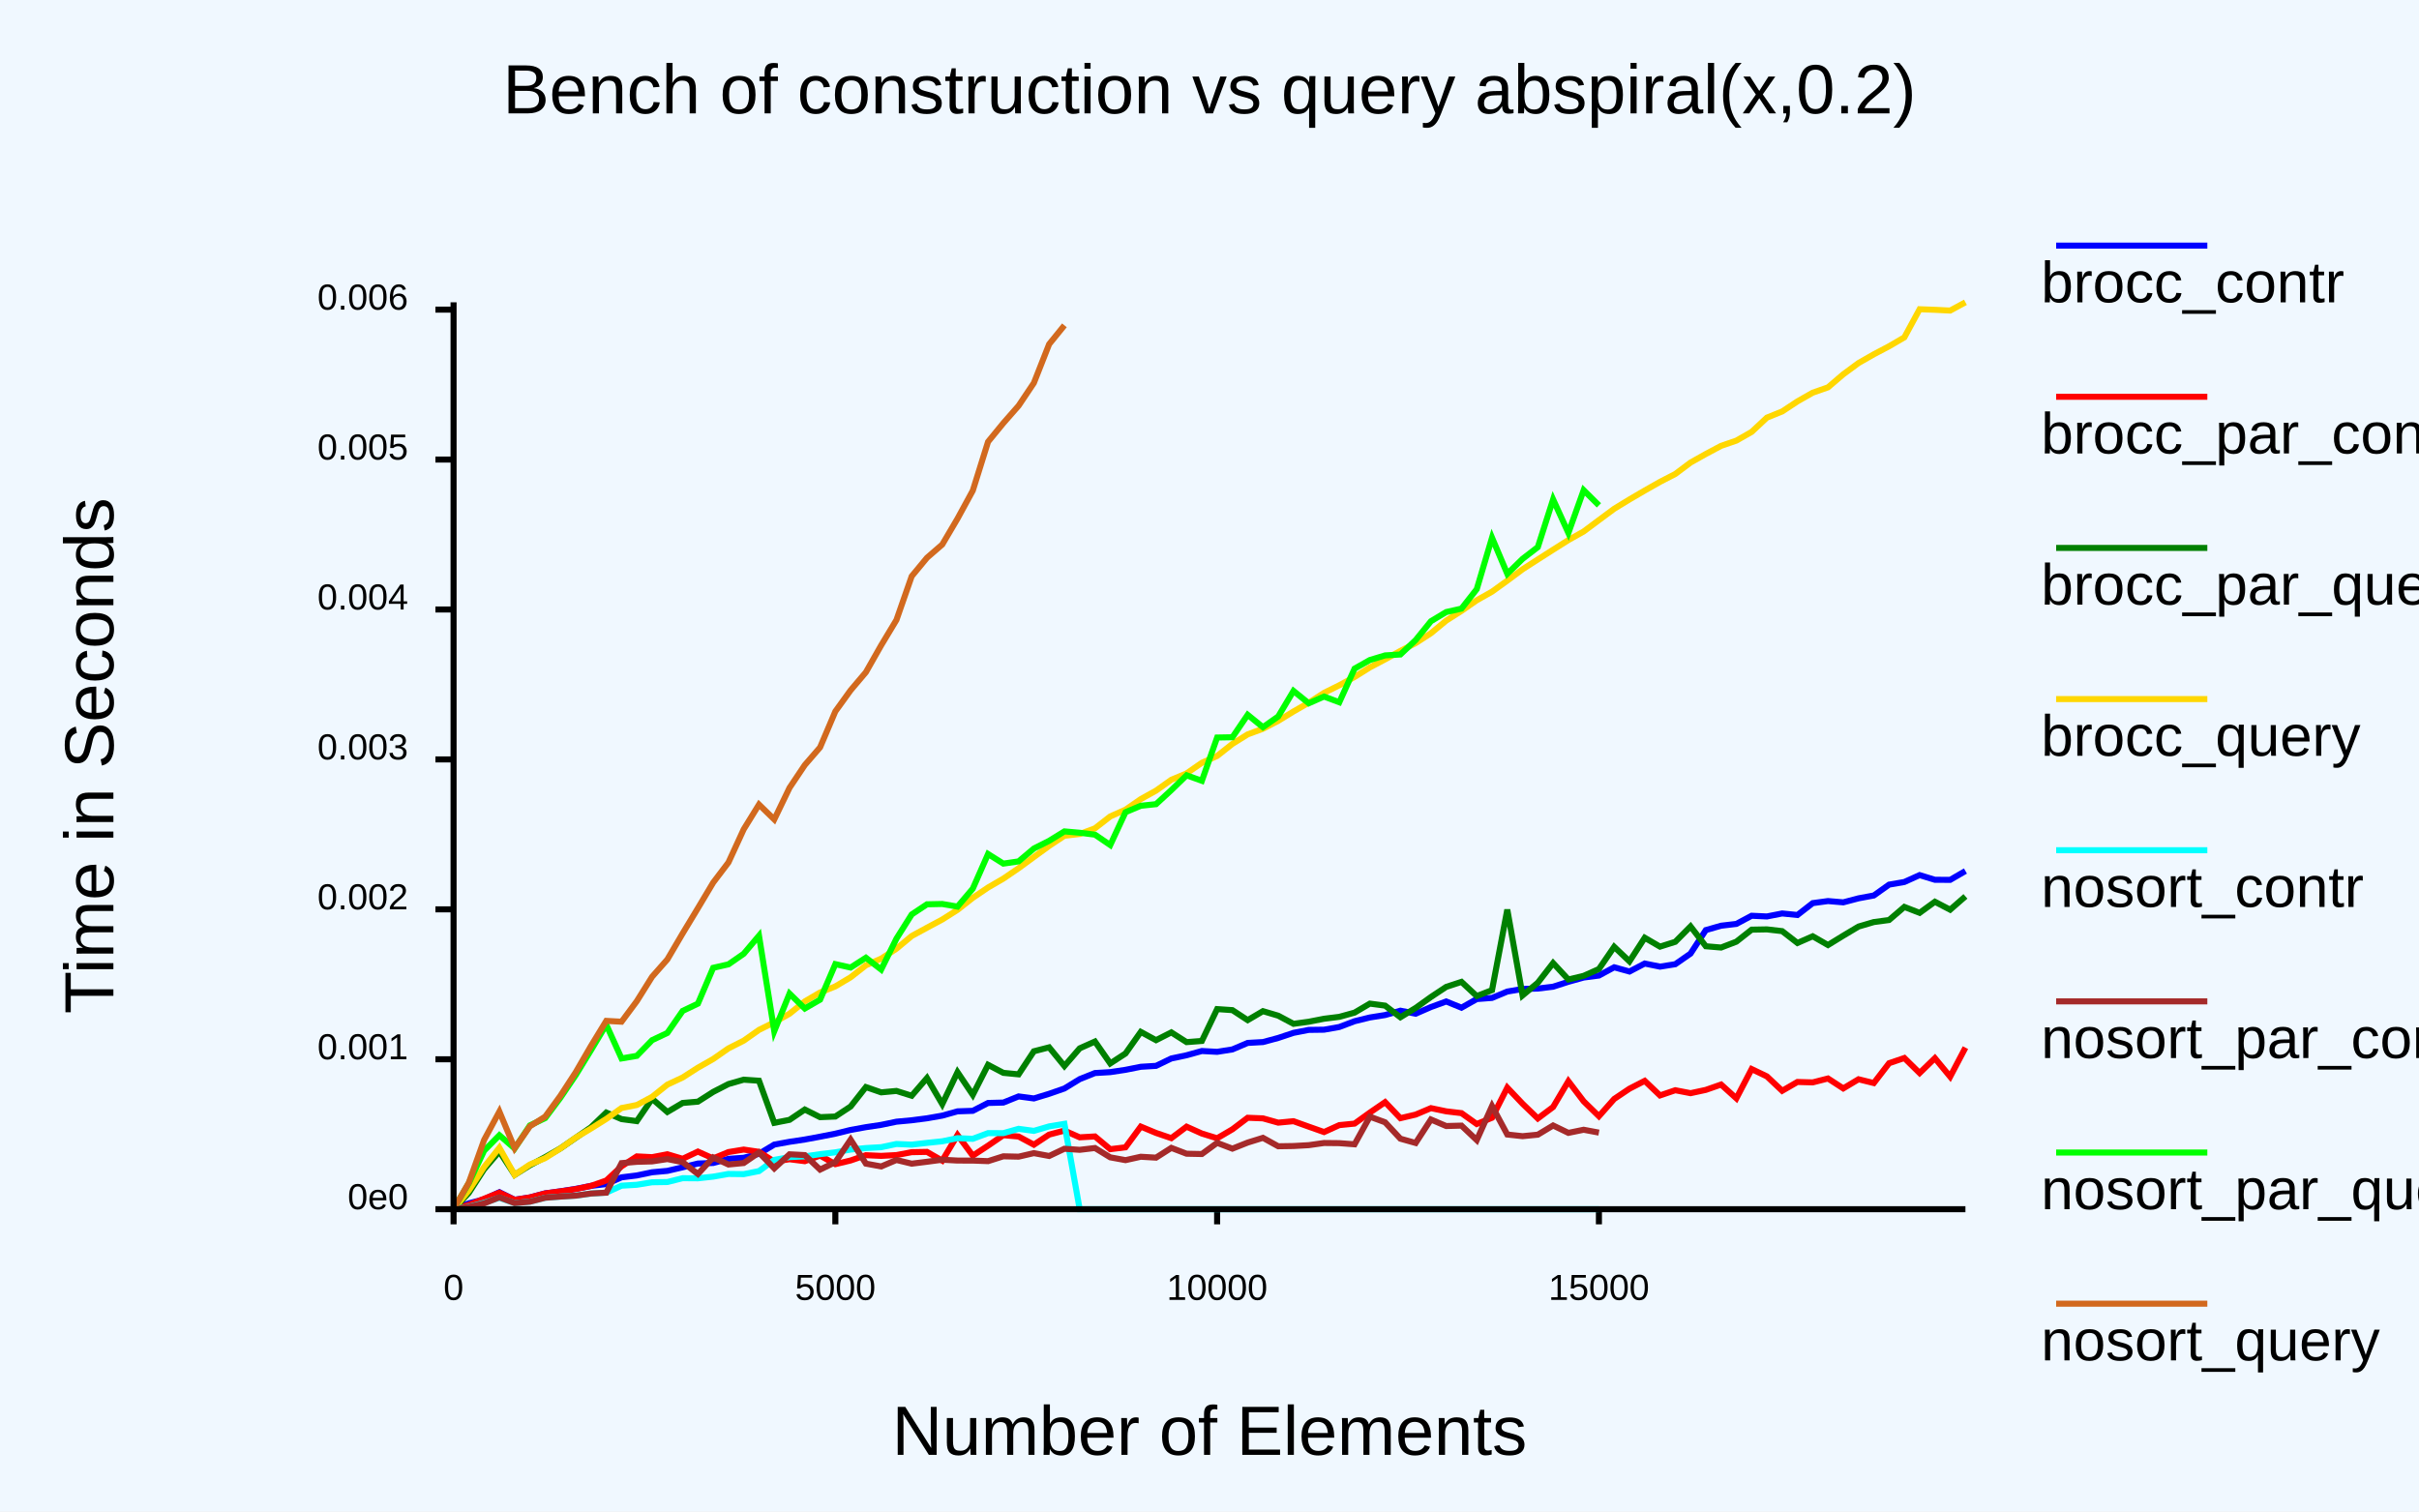
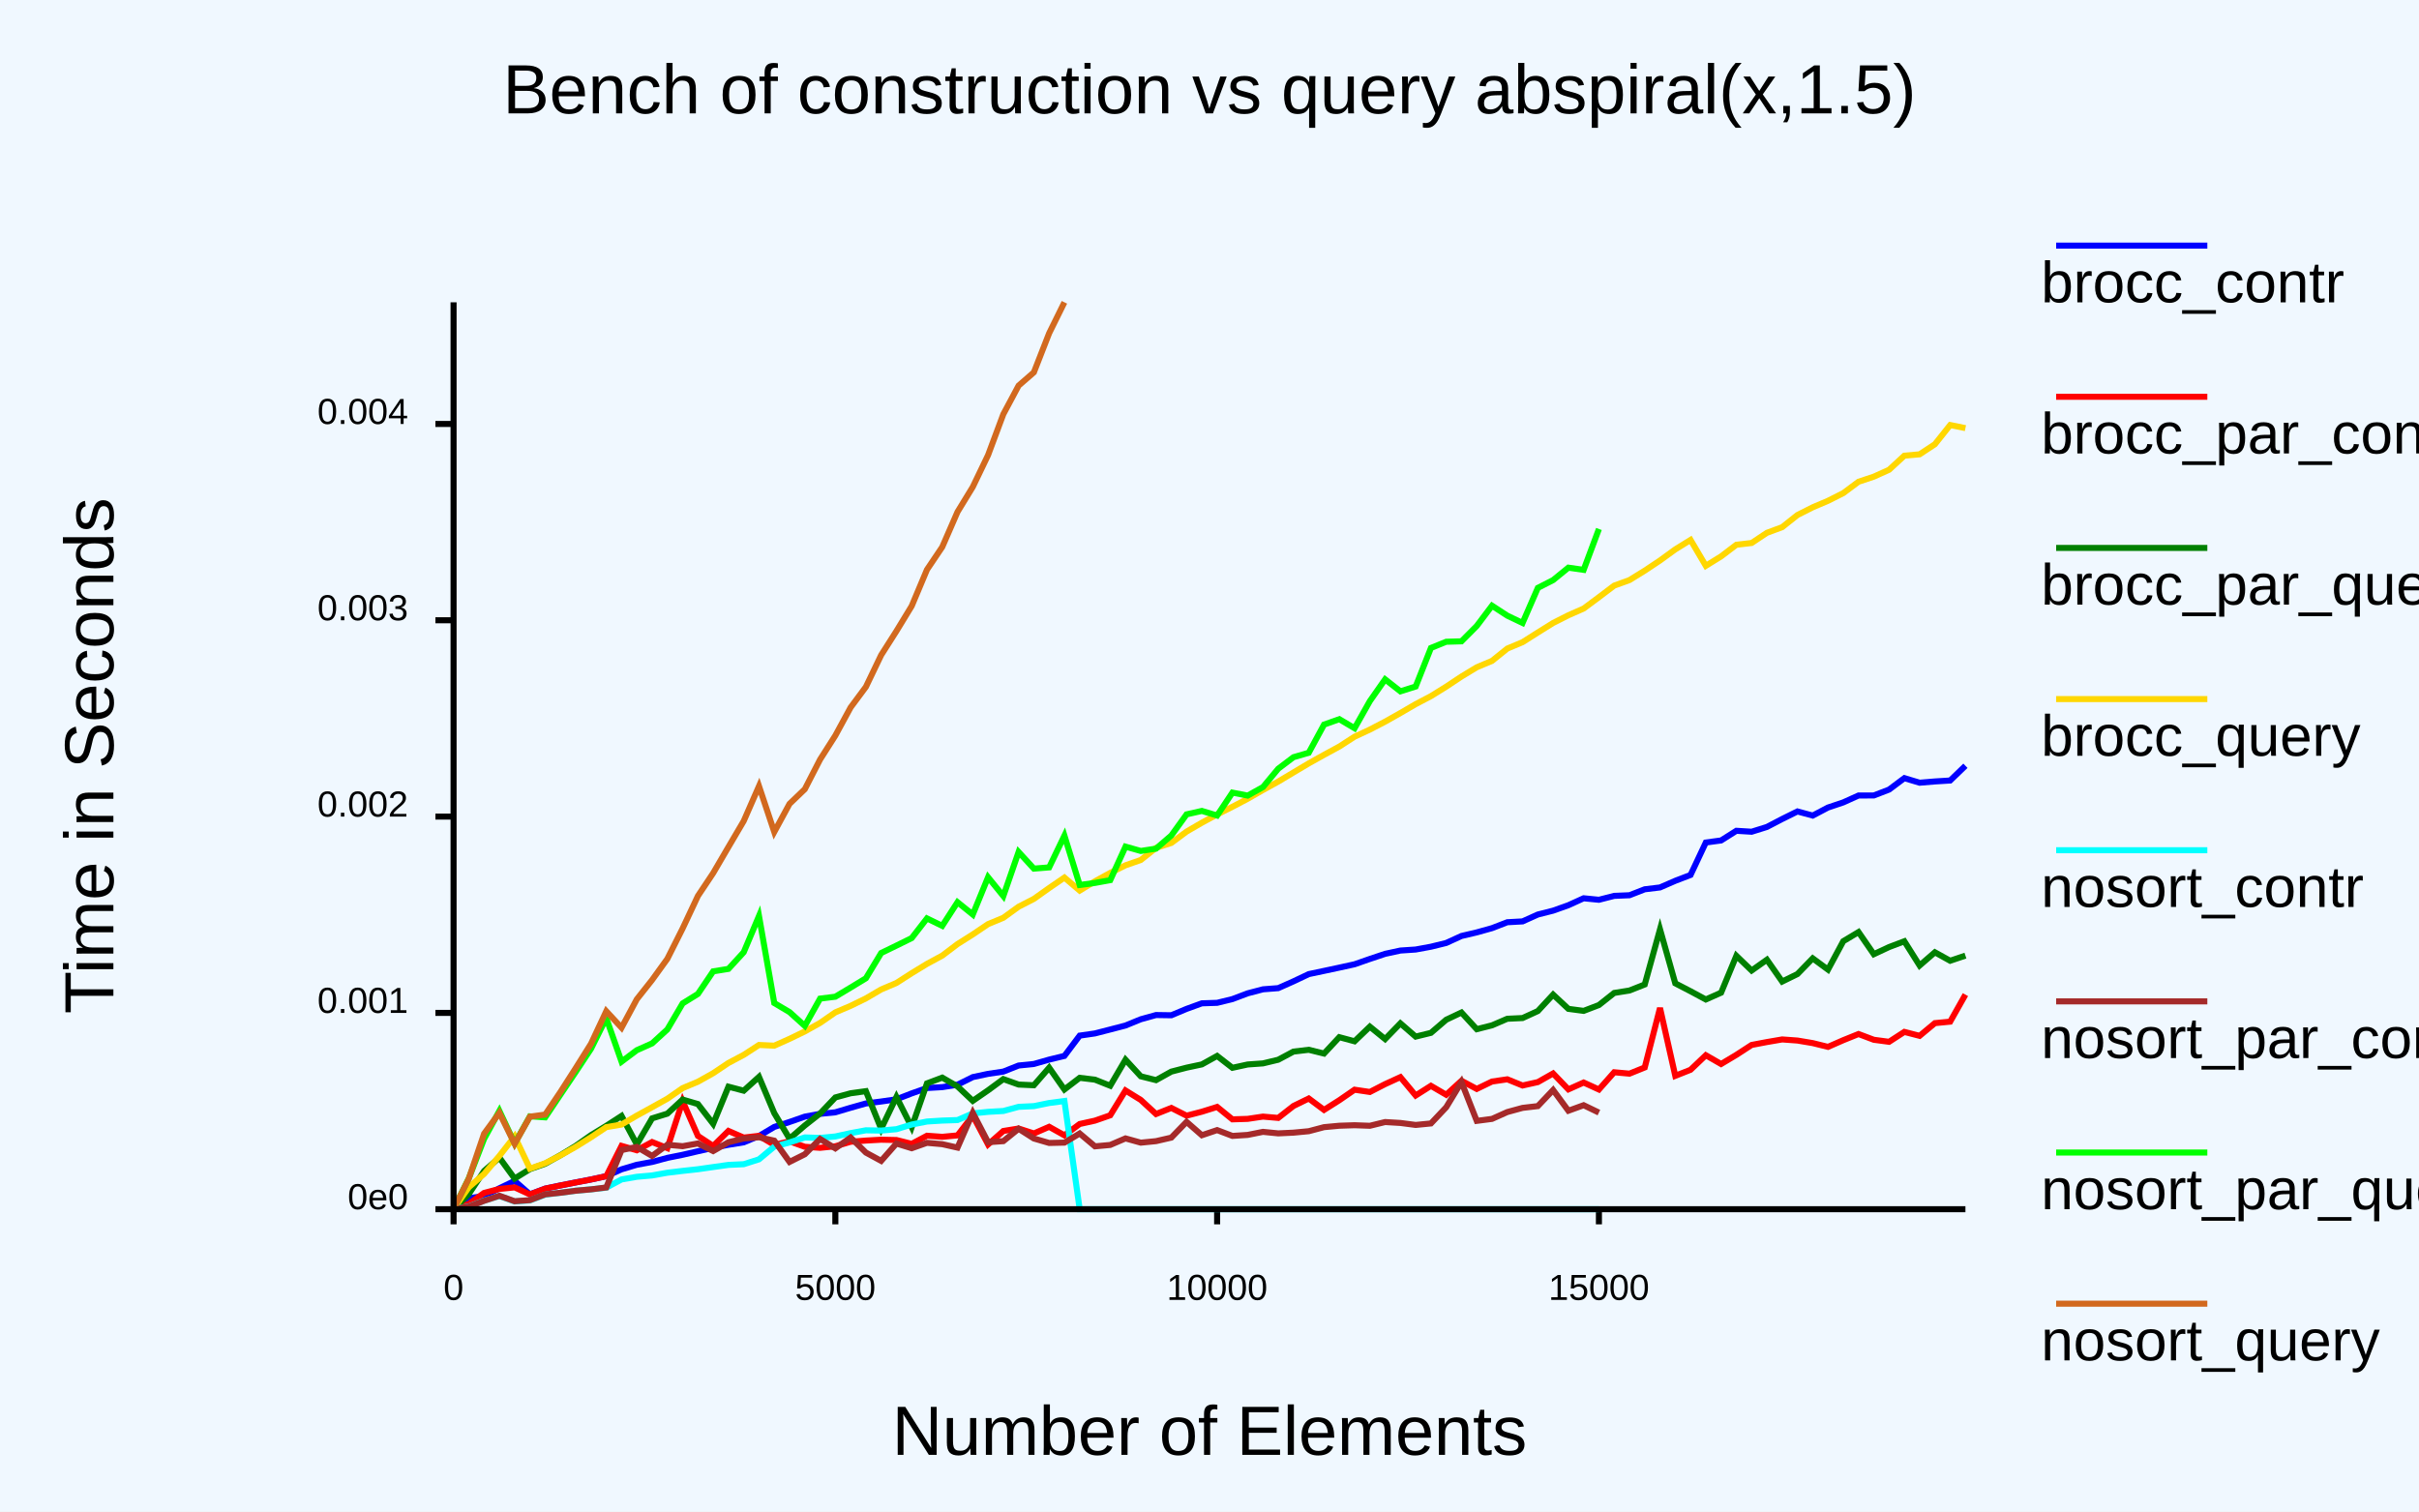
<svg xmlns="http://www.w3.org/2000/svg" class="poloto" width="800" height="500" viewBox="0 0 800 500">
  <style>.poloto {
                    font-family: "Arial";
                    stroke-width:2;
                    }
                    .poloto_text{fill: var(--poloto_fg_color,black);  }
                    .poloto_axis_lines{stroke: var(--poloto_fg_color,black);stoke-width:3;fill:none}
                    .poloto_background{fill: var(--poloto_bg_color,aliceblue); }
                    .poloto0stroke{stroke:  var(--poloto_color0,blue); }
                    .poloto1stroke{stroke:  var(--poloto_color1,red); }
                    .poloto2stroke{stroke:  var(--poloto_color2,green); }
                    .poloto3stroke{stroke:  var(--poloto_color3,gold); }
                    .poloto4stroke{stroke:  var(--poloto_color4,aqua); }
                    .poloto5stroke{stroke:  var(--poloto_color5,brown); }
                    .poloto6stroke{stroke:  var(--poloto_color6,lime); }
                    .poloto7stroke{stroke:  var(--poloto_color7,chocolate); }
                    .poloto0fill{fill:var(--poloto_color0,blue);}
                    .poloto1fill{fill:var(--poloto_color1,red);}
                    .poloto2fill{fill:var(--poloto_color2,green);}
                    .poloto3fill{fill:var(--poloto_color3,gold);}
                    .poloto4fill{fill:var(--poloto_color4,aqua);}
                    .poloto5fill{fill:var(--poloto_color5,brown);}
                    .poloto6fill{fill:var(--poloto_color6,lime);}
                    .poloto7fill{fill:var(--poloto_color7,chocolate);}</style>
  <rect class="poloto_background" fill="white" x="0" y="0" width="800" height="500" />
  <line class="poloto_axis_lines" stroke="black" x1="150" x2="150" y1="400" y2="405" />
  <text class="poloto_text" alignment-baseline="start" text-anchor="middle" x="150" y="430">0</text>
  <line class="poloto_axis_lines" stroke="black" x1="276.263" x2="276.263" y1="400" y2="405" />
  <text class="poloto_text" alignment-baseline="start" text-anchor="middle" x="276.263" y="430">5000</text>
  <line class="poloto_axis_lines" stroke="black" x1="402.525" x2="402.525" y1="400" y2="405" />
  <text class="poloto_text" alignment-baseline="start" text-anchor="middle" x="402.525" y="430">10000</text>
  <line class="poloto_axis_lines" stroke="black" x1="528.788" x2="528.788" y1="400" y2="405" />
  <text class="poloto_text" alignment-baseline="start" text-anchor="middle" x="528.788" y="430">15000</text>
  <line class="poloto_axis_lines" stroke="black" x1="150" x2="144" y1="400" y2="400" />
  <text class="poloto_text" alignment-baseline="middle" text-anchor="end" x="135" y="400">0e0</text>
-   <line class="poloto_axis_lines" stroke="black" x1="150" x2="144" y1="350.404" y2="350.404" />
-   <text class="poloto_text" alignment-baseline="middle" text-anchor="end" x="135" y="350.404">0.001</text>
-   <line class="poloto_axis_lines" stroke="black" x1="150" x2="144" y1="300.808" y2="300.808" />
-   <text class="poloto_text" alignment-baseline="middle" text-anchor="end" x="135" y="300.808">0.002</text>
-   <line class="poloto_axis_lines" stroke="black" x1="150" x2="144" y1="251.212" y2="251.212" />
-   <text class="poloto_text" alignment-baseline="middle" text-anchor="end" x="135" y="251.212">0.003</text>
-   <line class="poloto_axis_lines" stroke="black" x1="150" x2="144" y1="201.616" y2="201.616" />
-   <text class="poloto_text" alignment-baseline="middle" text-anchor="end" x="135" y="201.616">0.004</text>
-   <line class="poloto_axis_lines" stroke="black" x1="150" x2="144" y1="152.02" y2="152.02" />
-   <text class="poloto_text" alignment-baseline="middle" text-anchor="end" x="135" y="152.02">0.005</text>
-   <line class="poloto_axis_lines" stroke="black" x1="150" x2="144" y1="102.424" y2="102.424" />
-   <text class="poloto_text" alignment-baseline="middle" text-anchor="end" x="135" y="102.424">0.006</text>
+   <line class="poloto_axis_lines" stroke="black" x1="150" x2="144" y1="335.06" y2="335.06" />
+   <text class="poloto_text" alignment-baseline="middle" text-anchor="end" x="135" y="335.06">0.001</text>
+   <line class="poloto_axis_lines" stroke="black" x1="150" x2="144" y1="270.12" y2="270.12" />
+   <text class="poloto_text" alignment-baseline="middle" text-anchor="end" x="135" y="270.12">0.002</text>
+   <line class="poloto_axis_lines" stroke="black" x1="150" x2="144" y1="205.18" y2="205.18" />
+   <text class="poloto_text" alignment-baseline="middle" text-anchor="end" x="135" y="205.18">0.003</text>
+   <line class="poloto_axis_lines" stroke="black" x1="150" x2="144" y1="140.241" y2="140.241" />
+   <text class="poloto_text" alignment-baseline="middle" text-anchor="end" x="135" y="140.241">0.004</text>
  <text class="poloto_text" alignment-baseline="middle" text-anchor="start" font-size="large" x="675" y="100">brocc_contr</text>
  <line class="poloto0stroke" stroke="black" x1="680" x2="730" y1="81.25" y2="81.25" />
-   <polyline class="poloto0stroke" fill="none" stroke="black" points="150,399.808 155.051,398.059 160.101,396.727 165.152,394.373 170.202,396.873 175.253,396.098 180.303,394.743 185.354,394.069 190.404,393.268 195.455,392.281 200.505,391.689 205.556,389.459 210.606,388.833 215.657,387.777 220.707,387.317 225.758,386.14 230.808,384.888 235.859,384.705 240.909,383.34 245.96,382.985 251.01,381.657 256.061,378.625 261.111,377.701 266.162,376.942 271.212,376.009 276.263,375.014 281.313,373.773 286.364,372.86 291.414,372.099 296.465,371.047 301.515,370.578 306.566,369.927 311.616,369.041 316.667,367.627 321.717,367.455 326.768,364.854 331.818,364.719 336.869,362.687 341.919,363.36 346.97,361.821 352.02,360.063 357.071,356.973 362.121,354.952 367.172,354.652 372.222,353.891 377.273,352.886 382.323,352.577 387.374,350.138 392.424,349.071 397.475,347.668 402.525,347.939 407.576,347.139 412.626,344.991 417.677,344.706 422.727,343.348 427.778,341.661 432.828,340.685 437.879,340.616 442.929,339.722 447.98,337.812 453.03,336.572 458.081,335.767 463.131,334.332 468.182,335.327 473.232,333.125 478.283,331.281 483.333,333.339 488.384,330.488 493.434,330.104 498.485,328.003 503.535,327.136 508.586,327.01 513.636,326.394 518.687,324.773 523.737,323.364 528.788,322.705 533.838,319.974 538.889,321.374 543.939,318.731 548.99,319.757 554.04,318.955 559.091,315.435 564.141,307.668 569.192,306.22 574.242,305.624 579.293,302.927 584.343,303.16 589.394,302.165 594.444,302.678 599.495,298.746 604.545,298.064 609.596,298.489 614.646,297.161 619.697,296.221 624.747,292.63 629.798,291.758 634.848,289.477 639.899,291.028 644.949,291.052 650,288.122 " />
+   <polyline class="poloto0stroke" fill="none" stroke="black" points="150,399.84 155.051,396.366 160.101,395.657 165.152,393.075 170.202,390.639 175.253,395.064 180.303,393.185 185.354,392.13 190.404,391.131 195.455,390.167 200.505,389.056 205.556,386.806 210.606,385.298 215.657,384.367 220.707,383.012 225.758,381.999 230.808,380.828 235.859,379.686 240.909,378.687 245.96,377.878 251.01,375.78 256.061,372.776 261.111,371.143 266.162,369.379 271.212,368.448 276.263,367.946 281.313,366.438 286.364,365.018 291.414,364.369 296.465,363.644 301.515,361.683 306.566,359.909 311.616,359.618 316.667,358.813 321.717,356.296 326.768,355.223 331.818,354.475 336.869,352.47 341.919,351.954 346.97,350.51 352.02,349.29 357.071,342.578 362.121,341.848 367.172,340.548 372.222,339.234 377.273,337.166 382.323,335.764 387.374,335.84 392.424,333.729 397.475,331.893 402.525,331.727 407.576,330.494 412.626,328.587 417.677,327.261 422.727,326.868 427.778,324.623 432.828,322.227 437.879,321.162 442.929,320.082 447.98,318.975 453.03,317.212 458.081,315.523 463.131,314.433 468.182,314.095 473.232,313.167 478.283,311.927 483.333,309.616 488.384,308.433 493.434,307.022 498.485,305.069 503.535,304.792 508.586,302.519 513.636,301.238 518.687,299.441 523.737,297.142 528.788,297.64 533.838,296.348 538.889,296.139 543.939,294.173 548.99,293.561 554.04,291.365 559.091,289.43 564.141,278.692 569.192,278.016 574.242,274.824 579.293,275.13 584.343,273.554 589.394,270.917 594.444,268.42 599.495,269.785 604.545,267.127 609.596,265.43 614.646,263.146 619.697,263.133 624.747,261.189 629.798,257.408 634.848,258.916 639.899,258.498 644.949,258.188 650,253.313 " />
  <text class="poloto_text" alignment-baseline="middle" text-anchor="start" font-size="large" x="675" y="150">brocc_par_contr</text>
  <line class="poloto1stroke" stroke="black" x1="680" x2="730" y1="131.25" y2="131.25" />
-   <polyline class="poloto1stroke" fill="none" stroke="black" points="150,399.944 155.051,398.57 160.101,396.533 165.152,394.519 170.202,396.907 175.253,396.102 180.303,394.776 185.354,394.087 190.404,393.347 195.455,392.272 200.505,390.507 205.556,385.809 210.606,382.524 215.657,382.784 220.707,381.823 225.758,383.325 230.808,380.939 235.859,383.203 240.909,381.099 245.96,380.271 251.01,381.022 256.061,384.243 261.111,383.473 266.162,384.112 271.212,382.26 276.263,385.095 281.313,383.881 286.364,382.131 291.414,382.358 296.465,382.09 301.515,381.133 306.566,381.039 311.616,383.925 316.667,375.471 321.717,382.289 326.768,378.976 331.818,375.517 336.869,375.957 341.919,378.659 346.97,375.316 352.02,373.993 357.071,376.223 362.121,375.927 367.172,380.143 372.222,379.528 377.273,372.668 382.323,374.772 387.374,376.494 392.424,372.697 397.475,374.968 402.525,376.529 407.576,373.57 412.626,369.75 417.677,369.946 422.727,371.367 427.778,370.884 432.828,372.694 437.879,374.477 442.929,372.182 447.98,371.682 453.03,368.046 458.081,364.58 463.131,369.885 468.182,368.701 473.232,366.565 478.283,367.621 483.333,368.217 488.384,371.818 493.434,369.752 498.485,359.785 503.535,365.106 508.586,369.977 513.636,366.194 518.687,357.657 523.737,364.305 528.788,369.235 533.838,363.526 538.889,360.132 543.939,357.542 548.99,362.362 554.04,360.642 559.091,361.616 564.141,360.529 569.192,358.761 574.242,363.328 579.293,353.641 584.343,356.06 589.394,360.83 594.444,357.907 599.495,358.046 604.545,356.758 609.596,360.036 614.646,357.018 619.697,358.265 624.747,351.705 629.798,349.983 634.848,354.947 639.899,350.04 644.949,356.157 650,346.552 " />
+   <polyline class="poloto1stroke" fill="none" stroke="black" points="150,399.923 155.051,398.241 160.101,394.615 165.152,393.29 170.202,392.781 175.253,395.112 180.303,393.189 185.354,392.141 190.404,391.153 195.455,390.174 200.505,389.088 205.556,379.05 210.606,380.508 215.657,377.781 220.707,379.791 225.758,364.263 230.808,375.753 235.859,379.072 240.909,374.106 245.96,376.305 251.01,375.727 256.061,378.718 261.111,377.537 266.162,379.349 271.212,379.69 276.263,379.182 281.313,377.69 286.364,377.291 291.414,377.006 296.465,377.111 301.515,378.38 306.566,375.694 311.616,376.053 316.667,375.582 321.717,369.041 326.768,378.581 331.818,374.125 336.869,373.305 341.919,374.944 346.97,372.739 352.02,375.559 357.071,371.812 362.121,370.697 367.172,368.934 372.222,360.724 377.273,363.851 382.323,368.512 387.374,366.498 392.424,369.055 397.475,367.745 402.525,366.164 407.576,370.274 412.626,370.115 417.677,369.362 422.727,369.801 427.778,365.847 432.828,363.379 437.879,367.145 442.929,363.951 447.98,360.467 453.03,361.215 458.081,358.62 463.131,356.309 468.182,362.385 473.232,359.186 478.283,362.138 483.333,357.513 488.384,360.207 493.434,357.766 498.485,357.027 503.535,359.076 508.586,357.954 513.636,355.097 518.687,360.358 523.737,358.097 528.788,360.403 533.838,354.696 538.889,355.158 543.939,353.114 548.99,333.43 554.04,355.88 559.091,353.876 564.141,349.068 569.192,351.966 574.242,348.941 579.293,345.661 584.343,344.706 589.394,343.839 594.444,344.205 599.495,345.051 604.545,346.298 609.596,344.088 614.646,342.048 619.697,343.953 624.747,344.623 629.798,341.348 634.848,342.65 639.899,338.444 644.949,337.957 650,329.017 " />
  <text class="poloto_text" alignment-baseline="middle" text-anchor="start" font-size="large" x="675" y="200">brocc_par_query</text>
  <line class="poloto2stroke" stroke="black" x1="680" x2="730" y1="181.25" y2="181.25" />
-   <polyline class="poloto2stroke" fill="none" stroke="black" points="150,399.962 155.051,394.6 160.101,386.765 165.152,380.875 170.202,388.631 175.253,385.469 180.303,382.766 185.354,379.872 190.404,376.37 195.455,372.887 200.505,368.03 205.556,370.194 210.606,370.866 215.657,363.471 220.707,367.835 225.758,364.849 230.808,364.422 235.859,361.199 240.909,358.597 245.96,357.149 251.01,357.497 256.061,371.426 261.111,370.439 266.162,367.028 271.212,369.55 276.263,369.342 281.313,366.023 286.364,359.599 291.414,361.344 296.465,360.877 301.515,362.461 306.566,356.61 311.616,365.233 316.667,354.672 321.717,362.169 326.768,352.241 331.818,354.892 336.869,355.387 341.919,347.753 346.97,346.453 352.02,352.633 357.071,346.786 362.121,344.531 367.172,351.779 372.222,348.489 377.273,341.345 382.323,344.081 387.374,341.509 392.424,344.728 397.475,344.34 402.525,333.799 407.576,334.148 412.626,337.452 417.677,334.486 422.727,335.983 427.778,338.67 432.828,337.981 437.879,336.993 442.929,336.366 447.98,334.966 453.03,331.99 458.081,332.657 463.131,336.501 468.182,333.417 473.232,329.801 478.283,326.456 483.333,324.795 488.384,329.493 493.434,327.531 498.485,300.893 503.535,329.281 508.586,325.071 513.636,318.571 518.687,324.013 523.737,322.801 528.788,320.548 533.838,313.203 538.889,318.008 543.939,310.204 548.99,313.14 554.04,311.546 559.091,306.452 564.141,313.014 569.192,313.44 574.242,311.499 579.293,307.525 584.343,307.43 589.394,308.014 594.444,311.931 599.495,309.719 604.545,312.612 609.596,309.513 614.646,306.499 619.697,305.014 624.747,304.335 629.798,300.005 634.848,301.964 639.899,298.297 644.949,300.922 650,296.509 " />
+   <polyline class="poloto2stroke" fill="none" stroke="black" points="150,399.951 155.051,394.959 160.101,387.346 165.152,382.939 170.202,389.861 175.253,386.732 180.303,384.957 185.354,382.125 190.404,379.051 195.455,375.492 200.505,372.416 205.556,369.15 210.606,378.571 215.657,369.952 220.707,368.388 225.758,363.727 230.808,365.211 235.859,371.76 240.909,359.469 245.96,360.792 251.01,356.216 256.061,368.213 261.111,376.668 266.162,372.302 271.212,368.336 276.263,363.028 281.313,361.647 286.364,360.951 291.414,373.392 296.465,362.863 301.515,372.872 306.566,358.375 311.616,356.474 316.667,359.38 321.717,364.154 326.768,360.67 331.818,356.961 336.869,358.766 341.919,358.992 346.97,353.186 352.02,360.393 357.071,356.538 362.121,357.146 367.172,359.158 372.222,350.54 377.273,356.032 382.323,357.301 387.374,354.485 392.424,353.174 397.475,352.098 402.525,349.296 407.576,353.222 412.626,352.122 417.677,351.766 422.727,350.554 427.778,347.854 432.828,347.262 437.879,348.51 442.929,343.09 447.98,344.451 453.03,339.608 458.081,343.719 463.131,338.516 468.182,342.902 473.232,341.661 478.283,337.32 483.333,334.935 488.384,340.447 493.434,339.174 498.485,336.999 503.535,336.762 508.586,334.454 513.636,329.011 518.687,333.723 523.737,334.391 528.788,332.461 533.838,328.459 538.889,327.654 543.939,325.664 548.99,307.411 554.04,325.283 559.091,327.897 564.141,330.62 569.192,328.377 574.242,316.167 579.293,321.043 584.343,317.472 589.394,324.692 594.444,322.211 599.495,317.018 604.545,320.744 609.596,311.348 614.646,308.325 619.697,315.645 624.747,313.281 629.798,311.369 634.848,319.388 639.899,315.01 644.949,317.811 650,316.109 " />
  <text class="poloto_text" alignment-baseline="middle" text-anchor="start" font-size="large" x="675" y="250">brocc_query</text>
  <line class="poloto3stroke" stroke="black" x1="680" x2="730" y1="231.25" y2="231.25" />
-   <polyline class="poloto3stroke" fill="none" stroke="black" points="150,399.959 155.051,393.779 160.101,386.031 165.152,379.67 170.202,388.647 175.253,385.195 180.303,383.098 185.354,379.899 190.404,376.31 195.455,373.307 200.505,370.139 205.556,366.522 210.606,365.527 215.657,362.831 220.707,358.79 225.758,356.425 230.808,353.184 235.859,350.314 240.909,346.791 245.96,344.24 251.01,340.681 256.061,338.185 261.111,335.328 266.162,331.263 271.212,328.303 276.263,326.291 281.313,323.283 286.364,319.318 291.414,317.106 296.465,313.83 301.515,309.623 306.566,306.876 311.616,304.175 316.667,300.973 321.717,297.004 326.768,293.578 331.818,290.645 336.869,287.197 341.919,283.498 346.97,279.818 352.02,276.465 357.071,275.883 362.121,274.005 367.172,270.074 372.222,267.829 377.273,264.34 382.323,261.533 387.374,257.946 392.424,255.831 397.475,252.329 402.525,250.062 407.576,246.076 412.626,242.926 417.677,241.061 422.727,238.453 427.778,235.351 432.828,232.449 437.879,229.192 442.929,226.687 447.98,223.931 453.03,220.77 458.081,218.111 463.131,215.315 468.182,212.738 473.232,209.464 478.283,205.3 483.333,202.081 488.384,198.573 493.434,195.72 498.485,192.073 503.535,188.317 508.586,185.065 513.636,181.839 518.687,178.654 523.737,175.812 528.788,172.041 533.838,168.3 538.889,165.212 543.939,162.263 548.99,159.397 554.04,156.794 559.091,153.012 564.141,150.175 569.192,147.486 574.242,145.75 579.293,142.871 584.343,138.15 589.394,136.106 594.444,132.774 599.495,129.899 604.545,128.132 609.596,123.814 614.646,120.09 619.697,117.204 624.747,114.54 629.798,111.596 634.848,102.293 639.899,102.481 644.949,102.733 650,100 " />
+   <polyline class="poloto3stroke" fill="none" stroke="black" points="150,399.938 155.051,392.724 160.101,388.318 165.152,382.363 170.202,375.899 175.253,386.572 180.303,384.786 185.354,382.2 190.404,379.352 195.455,376.207 200.505,372.847 205.556,371.991 210.606,369.031 215.657,366.255 220.707,363.442 225.758,359.942 230.808,357.827 235.859,355.005 240.909,351.618 245.96,348.944 251.01,345.67 256.061,345.901 261.111,343.641 266.162,341.189 271.212,338.372 276.263,334.879 281.313,332.734 286.364,330.261 291.414,327.306 296.465,325.159 301.515,321.917 306.566,318.843 311.616,316.111 316.667,312.29 321.717,309.1 326.768,305.694 331.818,303.594 336.869,299.936 341.919,297.342 346.97,293.752 352.02,290.292 357.071,294.597 362.121,291.52 367.172,288.743 372.222,286.239 377.273,284.478 382.323,280.472 387.374,278.84 392.424,275.08 397.475,272.149 402.525,269.408 407.576,266.881 412.626,264.229 417.677,261.328 422.727,258.541 427.778,255.524 432.828,252.518 437.879,249.695 442.929,246.955 447.98,243.693 453.03,241.343 458.081,238.715 463.131,235.868 468.182,232.927 473.232,230.278 478.283,227.145 483.333,223.792 488.384,220.733 493.434,218.61 498.485,214.546 503.535,212.424 508.586,209.222 513.636,206.076 518.687,203.523 523.737,201.298 528.788,197.542 533.838,193.717 538.889,191.884 543.939,188.766 548.99,185.404 554.04,181.735 559.091,178.602 564.141,187.173 569.192,184.046 574.242,180.207 579.293,179.615 584.343,176.254 589.394,174.382 594.444,170.364 599.495,167.812 604.545,165.665 609.596,163.123 614.646,159.358 619.697,157.678 624.747,155.397 629.798,150.737 634.848,150.285 639.899,146.952 644.949,140.605 650,141.625 " />
  <text class="poloto_text" alignment-baseline="middle" text-anchor="start" font-size="large" x="675" y="300">nosort_contr</text>
  <line class="poloto4stroke" stroke="black" x1="680" x2="730" y1="281.25" y2="281.25" />
-   <polyline class="poloto4stroke" fill="none" stroke="black" points="150,399.952 155.051,399.195 160.101,397.865 165.152,396.205 170.202,397.974 175.253,397.486 180.303,396.204 185.354,395.812 190.404,395.497 195.455,394.82 200.505,394.504 205.556,392.219 210.606,391.92 215.657,391.086 220.707,391.006 225.758,389.738 230.808,389.777 235.859,389.223 240.909,388.335 245.96,388.395 251.01,387.394 256.061,383.678 261.111,382.769 266.162,382.526 271.212,381.79 276.263,381.182 281.313,380.264 286.364,379.771 291.414,379.487 296.465,378.424 301.515,378.64 306.566,378.057 311.616,377.532 316.667,376.496 321.717,376.709 326.768,374.826 331.818,374.839 336.869,373.409 341.919,374.085 346.97,372.603 352.02,371.757 357.071,400 362.121,400 367.172,400 372.222,400 377.273,400 382.323,400 387.374,400 392.424,400 397.475,400 402.525,400 407.576,400 412.626,400 417.677,400 422.727,400 427.778,400 432.828,400 437.879,400 442.929,400 447.98,400 453.03,400 458.081,400 463.131,400 468.182,400 473.232,400 478.283,400 483.333,400 488.384,400 493.434,400 498.485,400 503.535,400 508.586,400 513.636,400 518.687,400 523.737,400 528.788,400 " />
+   <polyline class="poloto4stroke" fill="none" stroke="black" points="150,399.936 155.051,399.097 160.101,397.154 165.152,395.623 170.202,397.434 175.253,397.08 180.303,395.176 185.354,394.546 190.404,393.883 195.455,393.421 200.505,392.87 205.556,390.154 210.606,389.275 215.657,388.833 220.707,387.93 225.758,387.325 230.808,386.774 235.859,386.05 240.909,385.343 245.96,385.106 251.01,383.497 256.061,379.286 261.111,377.913 266.162,376.249 271.212,376.422 276.263,375.935 281.313,374.827 286.364,373.892 291.414,373.985 296.465,373.525 301.515,371.992 306.566,370.993 311.616,370.68 316.667,370.513 321.717,368.308 326.768,367.792 331.818,367.508 336.869,366.136 341.919,365.899 346.97,364.866 352.02,364.201 357.071,400 362.121,400 367.172,400 372.222,400 377.273,400 382.323,400 387.374,400 392.424,400 397.475,400 402.525,400 407.576,400 412.626,400 417.677,400 422.727,400 427.778,400 432.828,400 437.879,400 442.929,400 447.98,400 453.03,400 458.081,400 463.131,400 468.182,400 473.232,400 478.283,400 483.333,400 488.384,400 493.434,400 498.485,400 503.535,400 508.586,400 513.636,400 518.687,400 523.737,400 528.788,400 " />
  <text class="poloto_text" alignment-baseline="middle" text-anchor="start" font-size="large" x="675" y="350">nosort_par_contr</text>
  <line class="poloto5stroke" stroke="black" x1="680" x2="730" y1="331.25" y2="331.25" />
-   <polyline class="poloto5stroke" fill="none" stroke="black" points="150,399.944 155.051,399.254 160.101,398.07 165.152,396.065 170.202,397.969 175.253,397.507 180.303,396.204 185.354,395.822 190.404,395.511 195.455,394.803 200.505,394.528 205.556,384.755 210.606,384.323 215.657,384.183 220.707,383.417 225.758,384.419 230.808,388.355 235.859,382.871 240.909,385.211 245.96,384.722 251.01,381.251 256.061,386.48 261.111,381.832 266.162,382.1 271.212,386.897 276.263,384.438 281.313,376.993 286.364,384.918 291.414,385.856 296.465,383.718 301.515,384.932 306.566,384.303 311.616,383.63 316.667,383.904 321.717,383.912 326.768,384.1 331.818,382.5 336.869,382.618 341.919,381.449 346.97,382.393 352.02,380.003 357.071,380.354 362.121,379.757 367.172,382.843 372.222,383.77 377.273,382.646 382.323,382.942 387.374,379.714 392.424,381.644 397.475,381.746 402.525,378.048 407.576,379.966 412.626,377.957 417.677,376.387 422.727,379.177 427.778,379.096 432.828,378.813 437.879,378.096 442.929,378.149 447.98,378.527 453.03,369.394 458.081,371.246 463.131,376.67 468.182,378.09 473.232,370.322 478.283,372.484 483.333,372.345 488.384,377.143 493.434,365.884 498.485,375.289 503.535,375.84 508.586,375.343 513.636,372.302 518.687,374.748 523.737,373.714 528.788,374.663 " />
+   <polyline class="poloto5stroke" fill="none" stroke="black" points="150,399.921 155.051,399.148 160.101,397.224 165.152,395.544 170.202,397.365 175.253,397.003 180.303,395.092 185.354,394.55 190.404,393.889 195.455,393.435 200.505,392.806 205.556,380.433 210.606,379.388 215.657,382.378 220.707,378.681 225.758,379.15 230.808,378.25 235.859,380.762 240.909,377.85 245.96,376.619 251.01,376.202 256.061,377.318 261.111,384.353 266.162,381.828 271.212,376.758 276.263,379.873 281.313,376.282 286.364,381.268 291.414,384.012 296.465,378.269 301.515,379.828 306.566,378.04 311.616,378.486 316.667,379.621 321.717,368.111 326.768,377.83 331.818,377.482 336.869,373.4 341.919,376.61 346.97,378.085 352.02,377.974 357.071,374.953 362.121,379.204 367.172,378.74 372.222,376.577 377.273,377.982 382.323,377.48 387.374,376.316 392.424,371.106 397.475,375.526 402.525,373.83 407.576,375.752 412.626,375.423 417.677,374.412 422.727,374.913 427.778,374.674 432.828,374.194 437.879,372.858 442.929,372.385 447.98,372.216 453.03,372.4 458.081,371.162 463.131,371.464 468.182,372.124 473.232,371.628 478.283,366.277 483.333,357.938 488.384,370.779 493.434,370.121 498.485,367.859 503.535,366.481 508.586,365.889 513.636,360.569 518.687,367.425 523.737,365.596 528.788,368.039 " />
  <text class="poloto_text" alignment-baseline="middle" text-anchor="start" font-size="large" x="675" y="400">nosort_par_query</text>
  <line class="poloto6stroke" stroke="black" x1="680" x2="730" y1="381.25" y2="381.25" />
-   <polyline class="poloto6stroke" fill="none" stroke="black" points="150,399.967 155.051,391.368 160.101,380.649 165.152,375.532 170.202,379.916 175.253,372.27 180.303,369.868 185.354,363.11 190.404,355.634 195.455,347.384 200.505,338.957 205.556,350.129 210.606,349.269 215.657,344.076 220.707,341.689 225.758,334.41 230.808,332.003 235.859,320.149 240.909,318.999 245.96,315.499 251.01,309.519 256.061,341.103 261.111,328.68 266.162,333.603 271.212,330.689 276.263,318.926 281.313,320.057 286.364,316.814 291.414,320.725 296.465,310.499 301.515,302.488 306.566,299.138 311.616,299.033 316.667,299.906 321.717,293.952 326.768,282.5 331.818,285.676 336.869,284.944 341.919,280.688 346.97,278.142 352.02,275.023 357.071,275.47 362.121,276.096 367.172,279.535 372.222,268.666 377.273,266.546 382.323,266.013 387.374,261.361 392.424,256.462 397.475,258.287 402.525,243.969 407.576,243.875 412.626,236.456 417.677,240.551 422.727,237.006 427.778,228.556 432.828,232.643 437.879,230.415 442.929,232.301 447.98,221.179 453.03,218.327 458.081,216.804 463.131,216.499 468.182,211.729 473.232,205.5 478.283,202.461 483.333,201.325 488.384,194.889 493.434,177.864 498.485,189.814 503.535,184.87 508.586,180.978 513.636,165.204 518.687,176.295 523.737,162.155 528.788,167.17 " />
+   <polyline class="poloto6stroke" fill="none" stroke="black" points="150,399.93 155.051,389.758 160.101,376.725 165.152,367.471 170.202,378.25 175.253,369.278 180.303,369.616 185.354,362.074 190.404,354.575 195.455,346.93 200.505,336.781 205.556,351.188 210.606,347.396 215.657,345.148 220.707,340.527 225.758,331.922 230.808,328.792 235.859,321.316 240.909,320.501 245.96,314.991 251.01,302.999 256.061,331.8 261.111,334.795 266.162,339.356 271.212,330.337 276.263,329.701 281.313,326.68 286.364,323.61 291.414,315.253 296.465,312.797 301.515,310.309 306.566,303.801 311.616,306.265 316.667,298.442 321.717,302.514 326.768,290.187 331.818,296.409 336.869,281.822 341.919,287.333 346.97,286.929 352.02,276.435 357.071,292.743 362.121,292.064 367.172,291.148 372.222,280.06 377.273,281.49 382.323,280.719 387.374,276.382 392.424,269.384 397.475,268.247 402.525,269.77 407.576,262.193 412.626,263.179 417.677,260.372 422.727,254.294 427.778,250.478 432.828,249.006 437.879,239.689 442.929,237.903 447.98,240.89 453.03,231.924 458.081,224.723 463.131,228.686 468.182,227.1 473.232,214.34 478.283,212.289 483.333,212.145 488.384,207.066 493.434,200.362 498.485,203.653 503.535,206.069 508.586,194.471 513.636,191.893 518.687,187.779 523.737,188.504 528.788,174.979 " />
  <text class="poloto_text" alignment-baseline="middle" text-anchor="start" font-size="large" x="675" y="450">nosort_query</text>
  <line class="poloto7stroke" stroke="black" x1="680" x2="730" y1="431.25" y2="431.25" />
-   <polyline class="poloto7stroke" fill="none" stroke="black" points="150,399.972 155.051,391.195 160.101,377.089 165.152,367.708 170.202,379.807 175.253,372.561 180.303,369.366 185.354,362.443 190.404,354.68 195.455,345.972 200.505,337.698 205.556,337.974 210.606,331.174 215.657,323.104 220.707,317.37 225.758,308.775 230.808,300.417 235.859,291.954 240.909,285.295 245.96,274.316 251.01,266.135 256.061,271.065 261.111,260.597 266.162,253.063 271.212,247.22 276.263,235.33 281.313,228.332 286.364,222.365 291.414,213.471 296.465,205.082 301.515,190.615 306.566,184.506 311.616,180.126 316.667,171.552 321.717,162.287 326.768,146.131 331.818,139.967 336.869,134.209 341.919,126.675 346.97,113.845 352.02,107.621 " />
-   <text class="poloto_text" alignment-baseline="start" text-anchor="middle" font-size="x-large" x="400" y="37.5">Bench of construction vs query abspiral(x,0.2)</text>
+   <polyline class="poloto7stroke" fill="none" stroke="black" points="150,399.962 155.051,389.845 160.101,375.004 165.152,368.123 170.202,378.365 175.253,369.386 180.303,368.69 185.354,361.194 190.404,353.317 195.455,345.263 200.505,334.493 205.556,339.956 210.606,330.545 215.657,324.163 220.707,317.168 225.758,307.122 230.808,296.384 235.859,288.81 240.909,280.168 245.96,271.587 251.01,260.049 256.061,275.202 261.111,265.904 266.162,261.056 271.212,251.241 276.263,243.311 281.313,234.018 286.364,227.211 291.414,216.698 296.465,208.758 301.515,200.462 306.566,188.44 311.616,180.93 316.667,169.328 321.717,161.06 326.768,150.546 331.818,137.004 336.869,127.561 341.919,123.166 346.97,110.233 352.02,100 " />
+   <text class="poloto_text" alignment-baseline="start" text-anchor="middle" font-size="x-large" x="400" y="37.5">Bench of construction vs query abspiral(x,1.5)</text>
  <text class="poloto_text" alignment-baseline="start" text-anchor="middle" font-size="x-large" x="400" y="481.25">Number of Elements</text>
  <text class="poloto_text" alignment-baseline="start" text-anchor="middle" font-size="x-large" transform="rotate(-90,37.5,250)" x="37.5" y="250">Time in Seconds</text>
  <path stroke="black" fill="none" class="poloto_axis_lines" d=" M 150 100 L 150 400 L 650 400" />
</svg>
